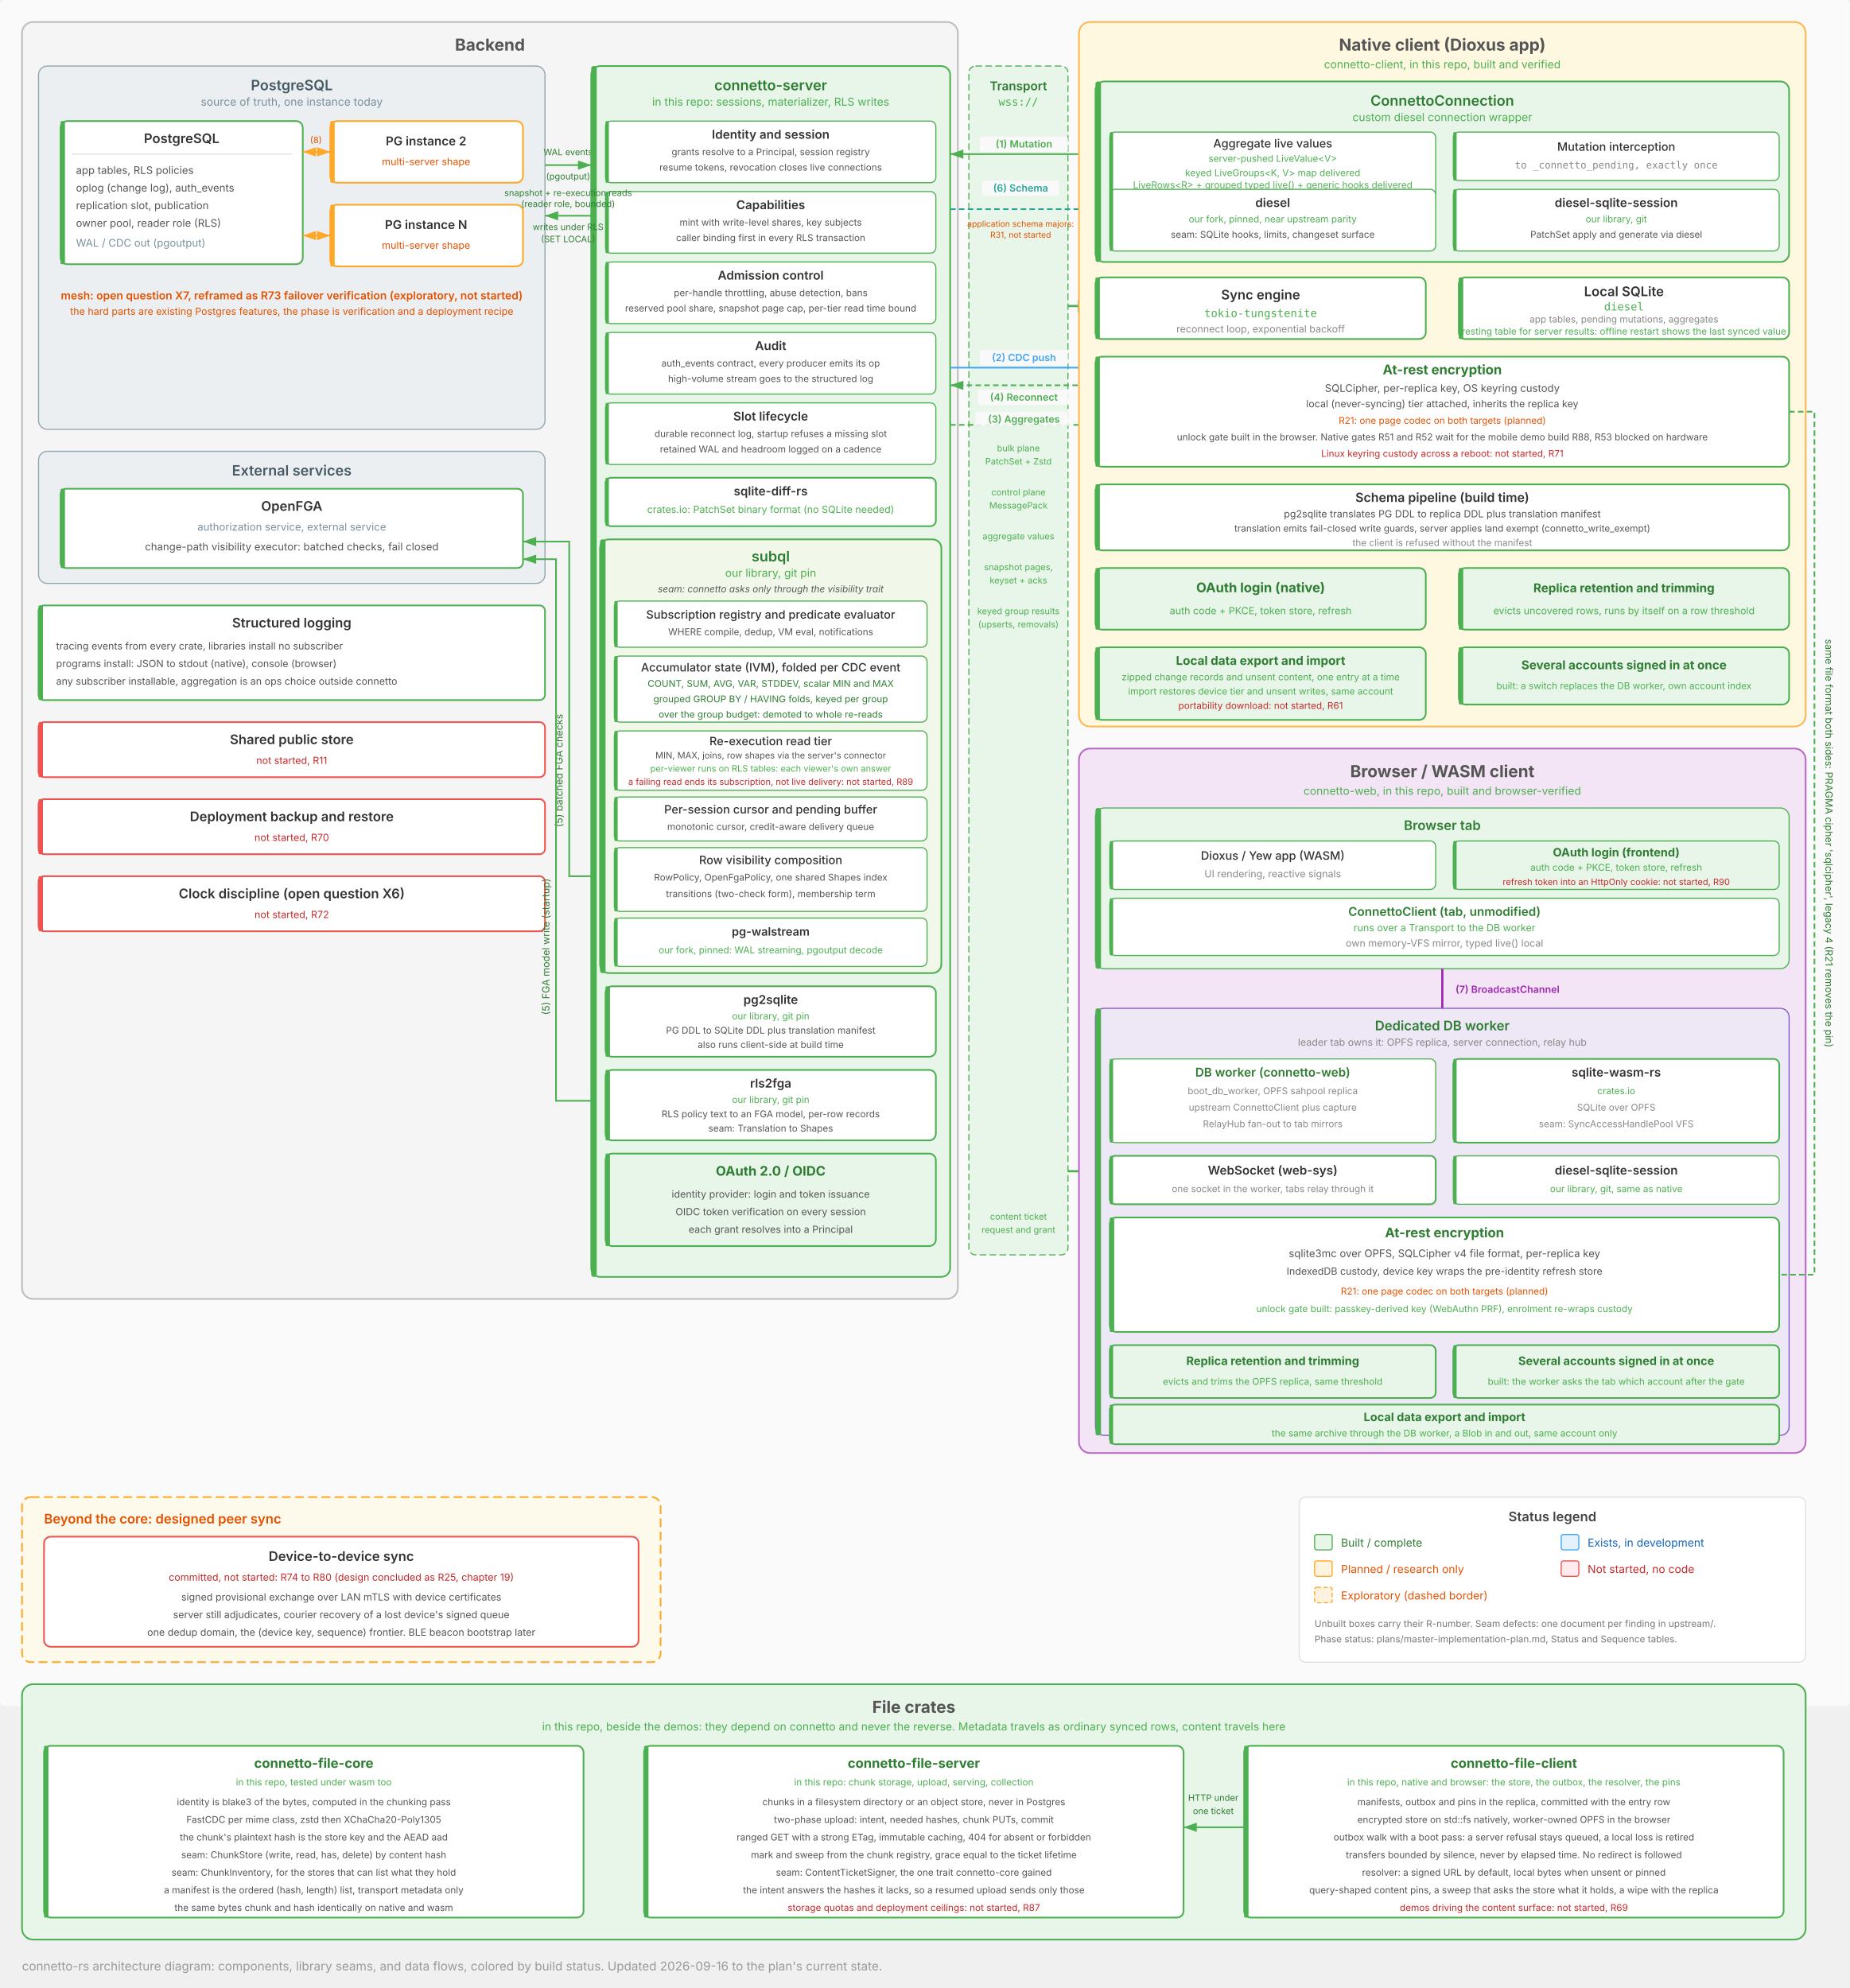
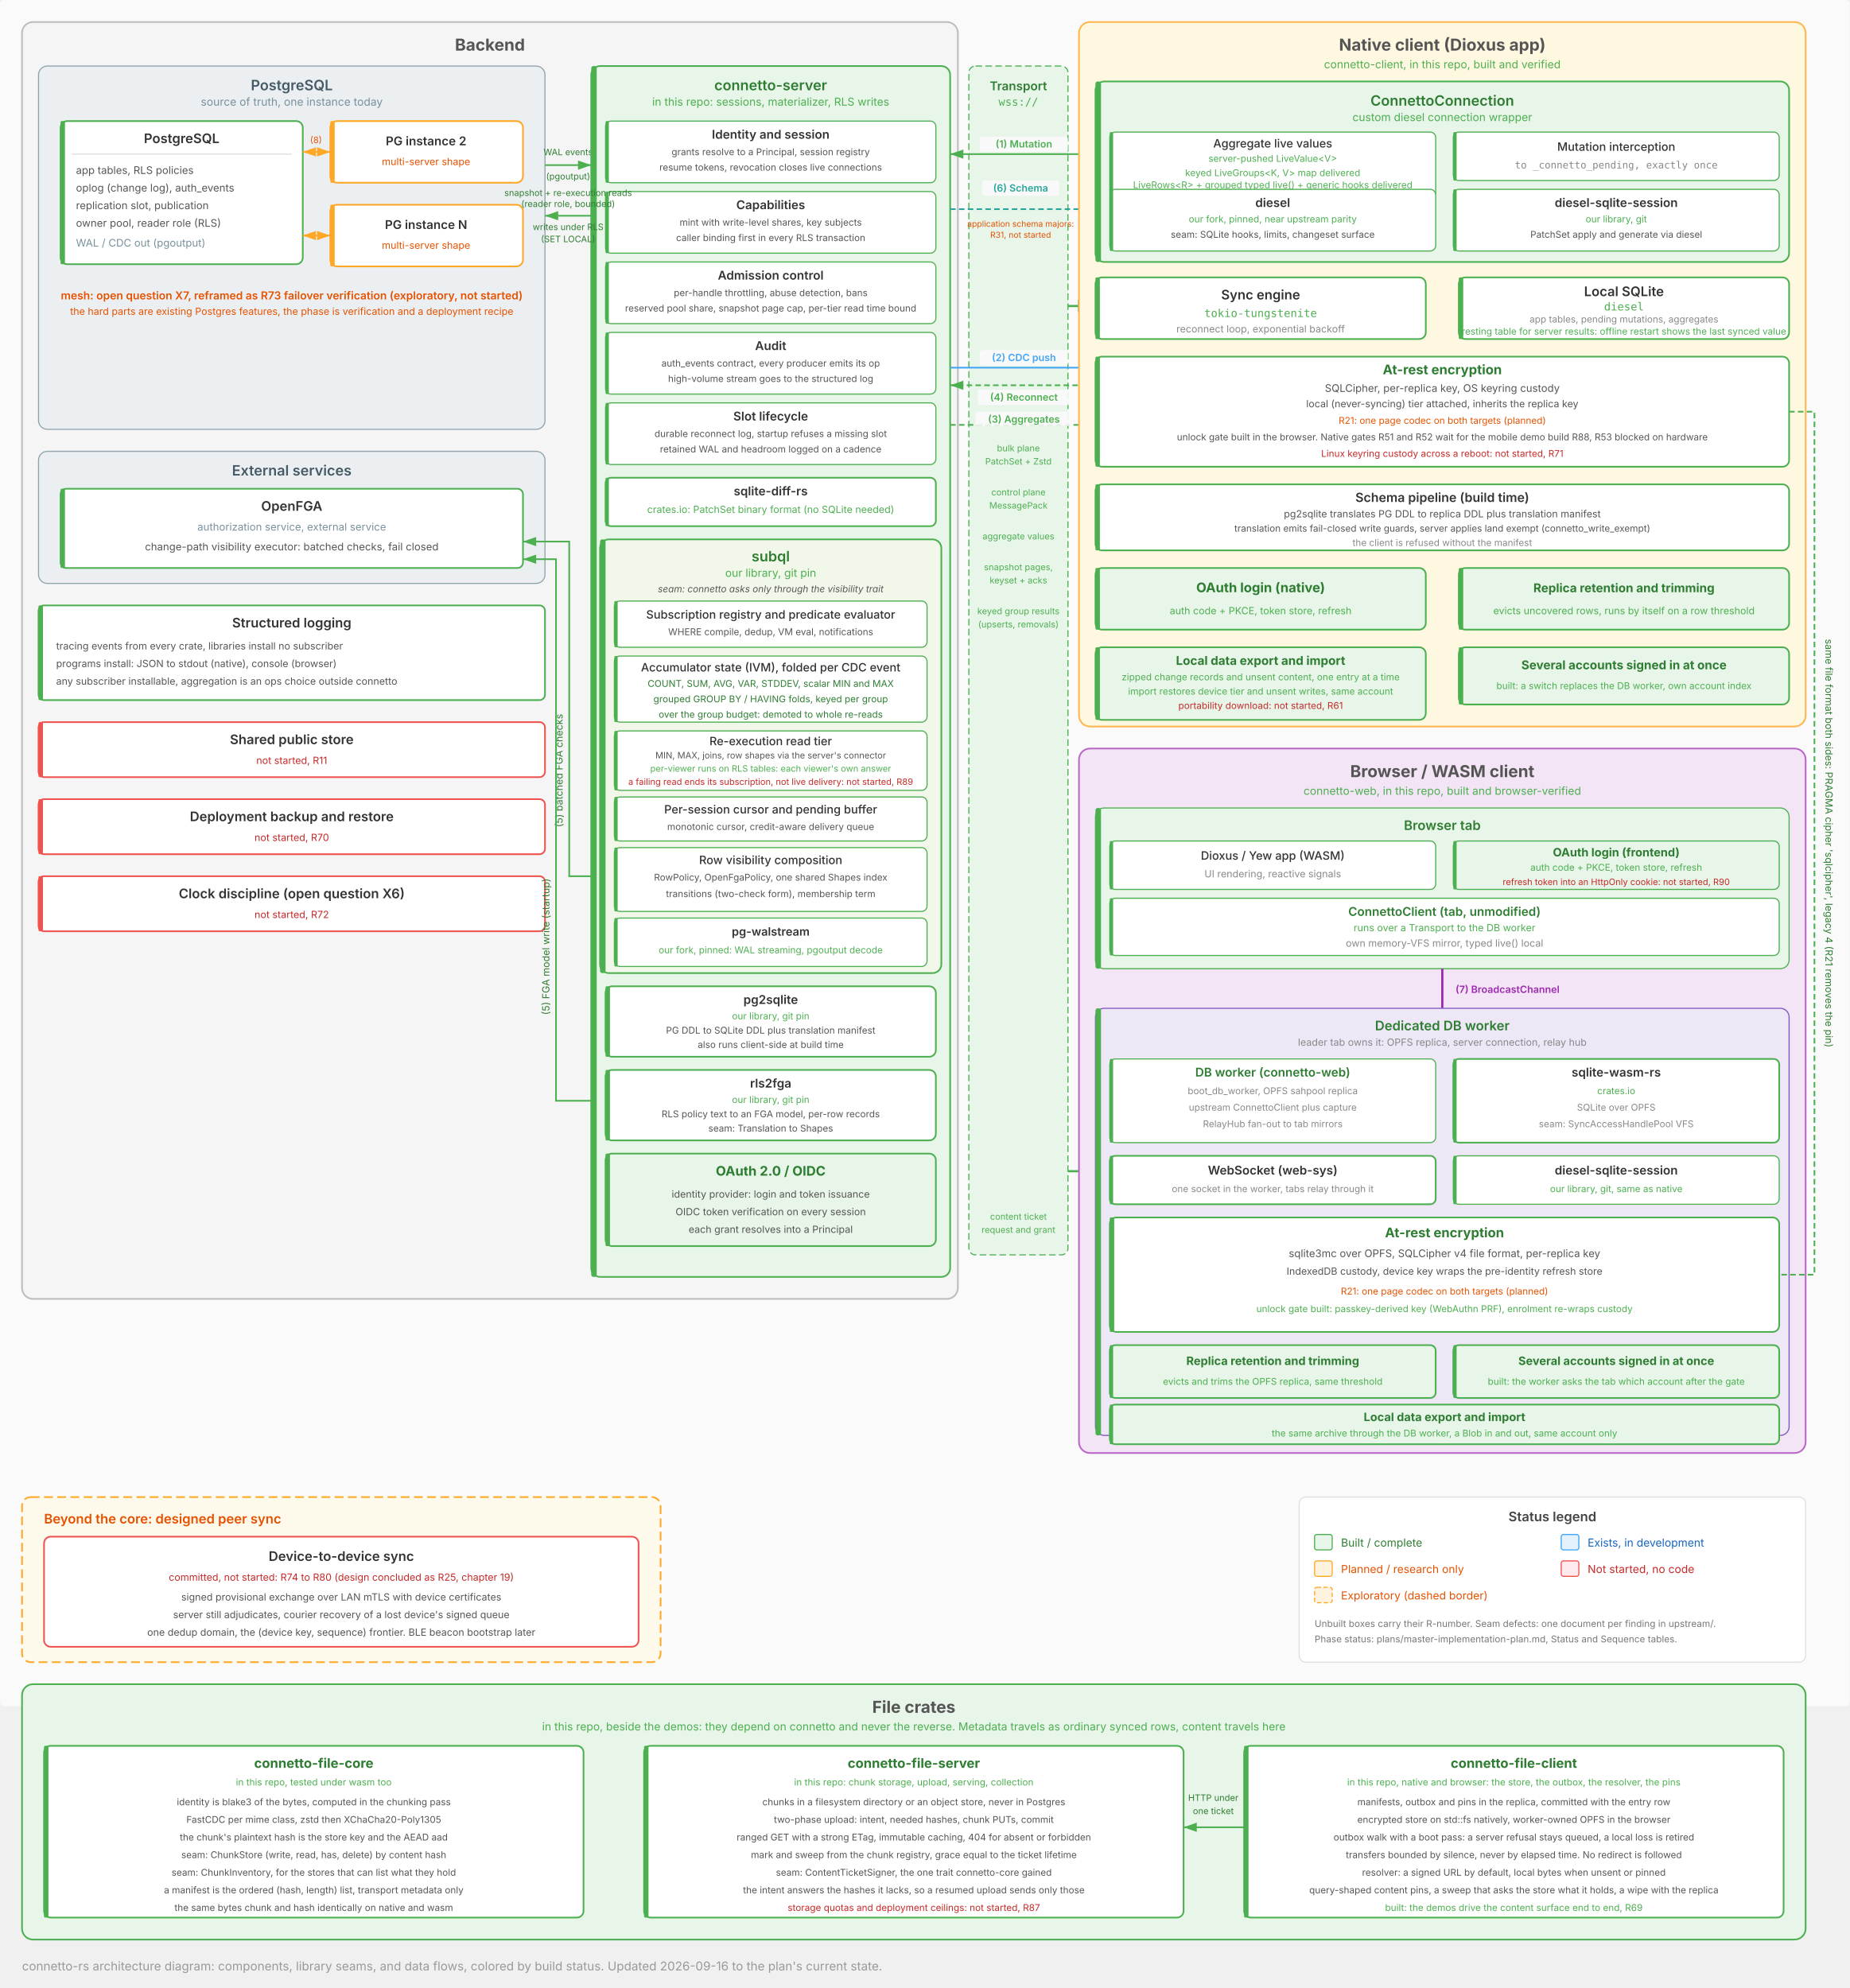
<svg xmlns="http://www.w3.org/2000/svg" viewBox="0 0 1680 1806" width="1680" height="1806" font-family="system-ui, -apple-system, 'Segoe UI', sans-serif" role="img" aria-labelledby="diagram-title diagram-desc" focusable="false">
  <defs>
    <marker id="arrow-green" viewBox="0 0 10 7" refX="10" refY="3.5" markerWidth="8" markerHeight="6" orient="auto-start-reverse">
      <polygon points="0 0, 10 3.5, 0 7" fill="#4CAF50" />
    </marker>
    <marker id="arrow-blue" viewBox="0 0 10 7" refX="10" refY="3.5" markerWidth="8" markerHeight="6" orient="auto-start-reverse">
      <polygon points="0 0, 10 3.5, 0 7" fill="#42A5F5" />
    </marker>
    <marker id="arrow-teal" viewBox="0 0 10 7" refX="10" refY="3.5" markerWidth="8" markerHeight="6" orient="auto-start-reverse">
      <polygon points="0 0, 10 3.5, 0 7" fill="#26A69A" />
    </marker>
    <marker id="arrow-orange" viewBox="0 0 10 7" refX="10" refY="3.5" markerWidth="8" markerHeight="6" orient="auto-start-reverse">
      <polygon points="0 0, 10 3.5, 0 7" fill="#FFA726" />
    </marker>
  </defs>
  <rect width="1680" height="1550" fill="#FAFAFA" rx="4" />
  <g id="backend-zone">
    <rect x="20" y="20" width="850" height="1160" rx="10" fill="#F5F5F5" stroke="#BDBDBD" stroke-width="1.5" />
    <text x="445" y="46" text-anchor="middle" font-size="15" font-weight="700" fill="#555">Backend</text>
    <rect x="35" y="60" width="460" height="330" rx="8" fill="#ECEFF1" stroke="#90A4AE" stroke-width="1" />
    <text x="265" y="82" text-anchor="middle" font-size="13" font-weight="600" fill="#455A64">PostgreSQL</text>
    <text x="265" y="96" text-anchor="middle" font-size="10" fill="#78909C">source of truth, one instance today</text>
    <g transform="translate(55, 110)">
      <rect width="220" height="130" rx="6" fill="#fff" stroke="#4CAF50" stroke-width="1.5" />
      <rect width="4" height="130" rx="1" fill="#4CAF50" />
      <text x="110" y="20" text-anchor="middle" font-size="12" font-weight="600" fill="#333">PostgreSQL</text>
      <line x1="10" y1="30" x2="210" y2="30" stroke="#E0E0E0" />
      <text x="14" y="48" font-size="9.5" fill="#555">app tables, RLS policies</text>
      <text x="14" y="64" font-size="9.5" fill="#555">oplog (change log), auth_events</text>
      <text x="14" y="80" font-size="9.5" fill="#555">replication slot, publication</text>
      <text x="14" y="96" font-size="9.5" fill="#555">owner pool, reader role (RLS)</text>
      <text x="14" y="114" font-size="9.5" fill="#78909C">WAL / CDC out (pgoutput)</text>
    </g>
    <g transform="translate(300, 110)">
      <rect width="175" height="56" rx="6" fill="#fff" stroke="#FFA726" stroke-width="1.5" />
      <rect width="4" height="56" rx="1" fill="#FFA726" />
      <text x="87" y="22" text-anchor="middle" font-size="11" font-weight="600" fill="#333">PG instance 2</text>
      <text x="87" y="40" text-anchor="middle" font-size="9" fill="#E65100">multi-server shape</text>
    </g>
    <g transform="translate(300, 186)">
      <rect width="175" height="56" rx="6" fill="#fff" stroke="#FFA726" stroke-width="1.5" />
      <rect width="4" height="56" rx="1" fill="#FFA726" />
      <text x="87" y="22" text-anchor="middle" font-size="11" font-weight="600" fill="#333">PG instance N</text>
      <text x="87" y="40" text-anchor="middle" font-size="9" fill="#E65100">multi-server shape</text>
    </g>
    <line x1="275" y1="138" x2="300" y2="138" stroke="#FFA726" stroke-width="1.5" marker-start="url(#arrow-orange)" marker-end="url(#arrow-orange)" />
    <line x1="275" y1="214" x2="300" y2="214" stroke="#FFA726" stroke-width="1.5" marker-start="url(#arrow-orange)" marker-end="url(#arrow-orange)" />
    <text x="287" y="130" text-anchor="middle" font-size="8" fill="#E65100">(8)</text>
    <text x="265" y="272" text-anchor="middle" font-size="10" font-weight="600" fill="#E65100">mesh: open question X7, reframed as R73 failover verification (exploratory, not started)</text>
    <text x="265" y="286" text-anchor="middle" font-size="9" fill="#E65100">the hard parts are existing Postgres features, the phase is verification and a deployment recipe</text>
    <line x1="495" y1="150" x2="537" y2="150" stroke="#4CAF50" stroke-width="1.5" marker-end="url(#arrow-green)" />
    <text x="516" y="141" text-anchor="middle" font-size="8" fill="#2E7D32">WAL events</text>
    <text x="516" y="163" text-anchor="middle" font-size="8" fill="#2E7D32">(pgoutput)</text>
    <line x1="537" y1="196" x2="495" y2="196" stroke="#4CAF50" stroke-width="1.5" marker-end="url(#arrow-green)" />
    <rect x="35" y="410" width="460" height="120" rx="8" fill="#ECEFF1" stroke="#90A4AE" stroke-width="1" />
    <text x="265" y="432" text-anchor="middle" font-size="13" font-weight="600" fill="#455A64">External services</text>
    <g transform="translate(55, 444)">
      <rect width="420" height="72" rx="5" fill="#fff" stroke="#4CAF50" stroke-width="1.5" />
      <rect width="4" height="72" rx="1" fill="#4CAF50" />
      <text x="210" y="20" text-anchor="middle" font-size="12" font-weight="600" fill="#333">OpenFGA</text>
      <text x="210" y="38" text-anchor="middle" font-size="9.5" fill="#78909C">authorization service, external service</text>
      <text x="210" y="56" text-anchor="middle" font-size="9.5" fill="#555">change-path visibility executor: batched checks, fail closed</text>
    </g>
    <g transform="translate(35, 550)">
      <rect width="460" height="86" rx="5" fill="#fff" stroke="#4CAF50" stroke-width="1.5" />
      <rect width="4" height="86" rx="1" fill="#4CAF50" />
      <text x="230" y="20" text-anchor="middle" font-size="12" font-weight="600" fill="#333">Structured logging</text>
      <text x="16" y="40" font-size="9" fill="#555">tracing events from every crate, libraries install no subscriber</text>
      <text x="16" y="56" font-size="9" fill="#555">programs install: JSON to stdout (native), console (browser)</text>
      <text x="16" y="72" font-size="9" fill="#555">any subscriber installable, aggregation is an ops choice outside connetto</text>
    </g>
    <g transform="translate(35, 656)">
      <rect width="460" height="50" rx="5" fill="#fff" stroke="#EF5350" stroke-width="1.5" />
      <rect width="4" height="50" rx="1" fill="#EF5350" />
      <text x="230" y="20" text-anchor="middle" font-size="12" font-weight="600" fill="#333">Shared public store</text>
      <text x="230" y="38" text-anchor="middle" font-size="9" fill="#C62828">not started, R11</text>
    </g>
    <g transform="translate(35, 726)">
      <rect width="460" height="50" rx="5" fill="#fff" stroke="#EF5350" stroke-width="1.5" />
      <rect width="4" height="50" rx="1" fill="#EF5350" />
      <text x="230" y="20" text-anchor="middle" font-size="12" font-weight="600" fill="#333">Deployment backup and restore</text>
      <text x="230" y="38" text-anchor="middle" font-size="9" fill="#C62828">not started, R70</text>
    </g>
    <g transform="translate(35, 796)">
      <rect width="460" height="50" rx="5" fill="#fff" stroke="#EF5350" stroke-width="1.5" />
      <rect width="4" height="50" rx="1" fill="#EF5350" />
      <text x="230" y="20" text-anchor="middle" font-size="12" font-weight="600" fill="#333">Clock discipline (open question X6)</text>
      <text x="230" y="38" text-anchor="middle" font-size="9" fill="#C62828">not started, R72</text>
    </g>
    <path d="M 545 796 L 517 796 L 517 492 L 475 492" fill="none" stroke="#4CAF50" stroke-width="1.5" marker-end="url(#arrow-green)" />
    <text x="511" y="700" text-anchor="middle" font-size="9" fill="#2E7D32" transform="rotate(-90 511 700)">(5) batched FGA checks</text>
    <path d="M 550 1000 L 505 1000 L 505 508 L 475 508" fill="none" stroke="#4CAF50" stroke-width="1.5" marker-end="url(#arrow-green)" />
    <text x="499" y="860" text-anchor="middle" font-size="9" fill="#2E7D32" transform="rotate(-90 499 860)">(5) FGA model write (startup)</text>
    <rect x="537" y="60" width="326" height="1100" rx="8" fill="#E8F5E9" stroke="#4CAF50" stroke-width="1.5" />
    <rect x="537" y="60" width="5" height="1100" rx="2" fill="#4CAF50" />
    <text x="700" y="82" text-anchor="middle" font-size="13" font-weight="600" fill="#2E7D32">connetto-server</text>
    <text x="700" y="96" text-anchor="middle" font-size="10" fill="#4CAF50">in this repo: sessions, materializer, RLS writes</text>
    <g transform="translate(550, 110)">
      <rect width="300" height="56" rx="5" fill="#fff" stroke="#4CAF50" stroke-width="1" />
      <rect width="3" height="56" rx="1" fill="#4CAF50" />
      <text x="150" y="16" text-anchor="middle" font-size="11" font-weight="600" fill="#333">Identity and session</text>
      <text x="150" y="31" text-anchor="middle" font-size="8.5" fill="#555">grants resolve to a Principal, session registry</text>
      <text x="150" y="45" text-anchor="middle" font-size="8.5" fill="#555">resume tokens, revocation closes live connections</text>
    </g>
    <g transform="translate(550, 174)">
      <rect width="300" height="56" rx="5" fill="#fff" stroke="#4CAF50" stroke-width="1" />
      <rect width="3" height="56" rx="1" fill="#4CAF50" />
      <text x="150" y="16" text-anchor="middle" font-size="11" font-weight="600" fill="#333">Capabilities</text>
      <text x="150" y="31" text-anchor="middle" font-size="8.5" fill="#555">mint with write-level shares, key subjects</text>
      <text x="150" y="45" text-anchor="middle" font-size="8.5" fill="#555">caller binding first in every RLS transaction</text>
    </g>
    <g transform="translate(550, 238)">
      <rect width="300" height="56" rx="5" fill="#fff" stroke="#4CAF50" stroke-width="1" />
      <rect width="3" height="56" rx="1" fill="#4CAF50" />
      <text x="150" y="16" text-anchor="middle" font-size="11" font-weight="600" fill="#333">Admission control</text>
      <text x="150" y="31" text-anchor="middle" font-size="8.5" fill="#555">per-handle throttling, abuse detection, bans</text>
      <text x="150" y="45" text-anchor="middle" font-size="8.5" fill="#555">reserved pool share, snapshot page cap, per-tier read time bound</text>
    </g>
    <g transform="translate(550, 302)">
      <rect width="300" height="56" rx="5" fill="#fff" stroke="#4CAF50" stroke-width="1" />
      <rect width="3" height="56" rx="1" fill="#4CAF50" />
      <text x="150" y="16" text-anchor="middle" font-size="11" font-weight="600" fill="#333">Audit</text>
      <text x="150" y="31" text-anchor="middle" font-size="8.5" fill="#555">auth_events contract, every producer emits its op</text>
      <text x="150" y="45" text-anchor="middle" font-size="8.5" fill="#555">high-volume stream goes to the structured log</text>
    </g>
    <g transform="translate(550, 366)">
      <rect width="300" height="56" rx="5" fill="#fff" stroke="#4CAF50" stroke-width="1" />
      <rect width="3" height="56" rx="1" fill="#4CAF50" />
      <text x="150" y="16" text-anchor="middle" font-size="11" font-weight="600" fill="#333">Slot lifecycle</text>
      <text x="150" y="31" text-anchor="middle" font-size="8.5" fill="#555">durable reconnect log, startup refuses a missing slot</text>
      <text x="150" y="45" text-anchor="middle" font-size="8.5" fill="#555">retained WAL and headroom logged on a cadence</text>
    </g>
    <g transform="translate(550, 434)">
      <rect width="300" height="44" rx="5" fill="#fff" stroke="#4CAF50" stroke-width="1.5" />
      <rect width="3" height="44" rx="1" fill="#4CAF50" />
      <text x="150" y="16" text-anchor="middle" font-size="11" font-weight="600" fill="#333">sqlite-diff-rs</text>
      <text x="150" y="32" text-anchor="middle" font-size="9" fill="#4CAF50">crates.io: PatchSet binary format (no SQLite needed)</text>
    </g>
    <rect x="545" y="490" width="310" height="394" rx="8" fill="#F1F8E9" stroke="#4CAF50" stroke-width="1.5" />
    <rect x="545" y="490" width="5" height="394" rx="2" fill="#4CAF50" />
    <text x="700" y="510" text-anchor="middle" font-size="13" font-weight="600" fill="#2E7D32">subql</text>
    <text x="700" y="524" text-anchor="middle" font-size="10" fill="#4CAF50">our library, git pin</text>
    <text x="700" y="538" text-anchor="middle" font-size="8.5" font-style="italic" fill="#555">seam: connetto asks only through the visibility trait</text>
    <g transform="translate(558, 546)">
      <rect width="284" height="42" rx="5" fill="#fff" stroke="#4CAF50" stroke-width="1" />
      <rect width="3" height="42" rx="1" fill="#4CAF50" />
      <text x="142" y="16" text-anchor="middle" font-size="10.5" font-weight="500" fill="#333">Subscription registry and predicate evaluator</text>
      <text x="142" y="31" text-anchor="middle" font-size="8.5" fill="#555">WHERE compile, dedup, VM eval, notifications</text>
    </g>
    <g transform="translate(558, 596)">
      <rect width="284" height="60" rx="5" fill="#fff" stroke="#4CAF50" stroke-width="1" />
      <rect width="3" height="60" rx="1" fill="#4CAF50" />
      <text x="142" y="14" text-anchor="middle" font-size="10.5" font-weight="500" fill="#333">Accumulator state (IVM), folded per CDC event</text>
      <text x="142" y="28" text-anchor="middle" font-size="8.5" fill="#2E7D32">COUNT, SUM, AVG, VAR, STDDEV, scalar MIN and MAX</text>
      <text x="142" y="42" text-anchor="middle" font-size="8.5" fill="#2E7D32">grouped GROUP BY / HAVING folds, keyed per group</text>
      <text x="142" y="56" text-anchor="middle" font-size="8.5" fill="#2E7D32">over the group budget: demoted to whole re-reads</text>
    </g>
    <g transform="translate(558, 664)">
      <rect width="284" height="54" rx="5" fill="#fff" stroke="#4CAF50" stroke-width="1" />
      <rect width="3" height="54" rx="1" fill="#4CAF50" />
      <text x="142" y="13" text-anchor="middle" font-size="10.5" font-weight="500" fill="#333">Re-execution read tier</text>
      <text x="142" y="25" text-anchor="middle" font-size="8" fill="#555">MIN, MAX, joins, row shapes via the server's connector</text>
      <text x="142" y="37" text-anchor="middle" font-size="8" fill="#4CAF50">per-viewer runs on RLS tables: each viewer's own answer</text>
      <text x="142" y="49" text-anchor="middle" font-size="8" fill="#C62828">a failing read ends its subscription, not live delivery: not started, R89</text>
    </g>
    <g transform="translate(558, 724)">
      <rect width="284" height="40" rx="5" fill="#fff" stroke="#4CAF50" stroke-width="1" />
      <rect width="3" height="40" rx="1" fill="#4CAF50" />
      <text x="142" y="15" text-anchor="middle" font-size="10.5" font-weight="500" fill="#333">Per-session cursor and pending buffer</text>
      <text x="142" y="30" text-anchor="middle" font-size="8.5" fill="#555">monotonic cursor, credit-aware delivery queue</text>
    </g>
    <g transform="translate(558, 770)">
      <rect width="284" height="58" rx="5" fill="#fff" stroke="#4CAF50" stroke-width="1" />
      <rect width="3" height="58" rx="1" fill="#4CAF50" />
      <text x="142" y="15" text-anchor="middle" font-size="10.5" font-weight="500" fill="#333">Row visibility composition</text>
      <text x="142" y="30" text-anchor="middle" font-size="8.5" fill="#555">RowPolicy, OpenFgaPolicy, one shared Shapes index</text>
      <text x="142" y="45" text-anchor="middle" font-size="8.5" fill="#555">transitions (two-check form), membership term</text>
    </g>
    <g transform="translate(558, 834)">
      <rect width="284" height="44" rx="5" fill="#fff" stroke="#4CAF50" stroke-width="1" />
      <rect width="3" height="44" rx="1" fill="#4CAF50" />
      <text x="142" y="16" text-anchor="middle" font-size="10.5" font-weight="600" fill="#333">pg-walstream</text>
      <text x="142" y="32" text-anchor="middle" font-size="8.5" fill="#4CAF50">our fork, pinned: WAL streaming, pgoutput decode</text>
    </g>
    <g transform="translate(550, 896)">
      <rect width="300" height="64" rx="6" fill="#fff" stroke="#4CAF50" stroke-width="1.5" />
      <rect width="4" height="64" rx="1" fill="#4CAF50" />
      <text x="150" y="16" text-anchor="middle" font-size="11" font-weight="600" fill="#333">pg2sqlite</text>
      <text x="150" y="30" text-anchor="middle" font-size="8.5" fill="#4CAF50">our library, git pin</text>
      <text x="150" y="43" text-anchor="middle" font-size="8.5" fill="#555">PG DDL to SQLite DDL plus translation manifest</text>
      <text x="150" y="56" text-anchor="middle" font-size="8.5" fill="#555">also runs client-side at build time</text>
    </g>
    <g transform="translate(550, 972)">
      <rect width="300" height="64" rx="6" fill="#fff" stroke="#4CAF50" stroke-width="1.5" />
      <rect width="4" height="64" rx="1" fill="#4CAF50" />
      <text x="150" y="16" text-anchor="middle" font-size="11" font-weight="600" fill="#333">rls2fga</text>
      <text x="150" y="30" text-anchor="middle" font-size="8.5" fill="#4CAF50">our library, git pin</text>
      <text x="150" y="43" text-anchor="middle" font-size="8.5" fill="#555">RLS policy text to an FGA model, per-row records</text>
      <text x="150" y="56" text-anchor="middle" font-size="8.5" fill="#555">seam: Translation to Shapes</text>
    </g>
    <g transform="translate(550, 1048)">
      <rect width="300" height="84" rx="6" fill="#E8F5E9" stroke="#4CAF50" stroke-width="1.5" />
      <rect width="4" height="84" rx="1" fill="#4CAF50" />
      <text x="150" y="20" text-anchor="middle" font-size="12" font-weight="700" fill="#2E7D32">OAuth 2.0 / OIDC</text>
      <text x="150" y="40" text-anchor="middle" font-size="9" fill="#555">identity provider: login and token issuance</text>
      <text x="150" y="56" text-anchor="middle" font-size="9" fill="#555">OIDC token verification on every session</text>
      <text x="150" y="72" text-anchor="middle" font-size="9" fill="#555">each grant resolves into a Principal</text>
    </g>
    <text x="516" y="178" text-anchor="middle" font-size="8" fill="#2E7D32">snapshot + re-execution reads</text>
    <text x="516" y="188" text-anchor="middle" font-size="8" fill="#2E7D32">(reader role, bounded)</text>
    <text x="516" y="209" text-anchor="middle" font-size="8" fill="#2E7D32">writes under RLS</text>
    <text x="516" y="220" text-anchor="middle" font-size="8" fill="#2E7D32">(SET LOCAL)</text>
  </g>
  <g id="transport-layer">
    <rect x="880" y="60" width="90" height="1080" rx="6" fill="#E8F5E9" stroke="#4CAF50" stroke-width="1" stroke-dasharray="6 3" />
    <text x="925" y="82" text-anchor="middle" font-size="11" font-weight="600" fill="#2E7D32">Transport</text>
    <text x="925" y="96" text-anchor="middle" font-size="10" font-family="monospace" fill="#4CAF50">wss://</text>
    <text x="925" y="1108" text-anchor="middle" font-size="8" fill="#4CAF50">content ticket</text>
    <text x="925" y="1120" text-anchor="middle" font-size="8" fill="#4CAF50">request and grant</text>
    <text x="925" y="410" text-anchor="middle" font-size="8" fill="#4CAF50">bulk plane</text>
    <text x="925" y="422" text-anchor="middle" font-size="8" fill="#4CAF50">PatchSet + Zstd</text>
    <text x="925" y="450" text-anchor="middle" font-size="8" fill="#4CAF50">control plane</text>
    <text x="925" y="462" text-anchor="middle" font-size="8" fill="#4CAF50">MessagePack</text>
    <text x="925" y="490" text-anchor="middle" font-size="8" fill="#4CAF50">aggregate values</text>
    <text x="925" y="518" text-anchor="middle" font-size="8" fill="#4CAF50">snapshot pages,</text>
    <text x="925" y="530" text-anchor="middle" font-size="8" fill="#4CAF50">keyset + acks</text>
    <text x="925" y="558" text-anchor="middle" font-size="8" fill="#4CAF50">keyed group results</text>
    <text x="925" y="570" text-anchor="middle" font-size="8" fill="#4CAF50">(upserts, removals)</text>
  </g>
  <g id="data-flow-arrows" font-size="9">
    <path d="M 995 140 L 863 140" fill="none" stroke="#4CAF50" stroke-width="1.5" marker-end="url(#arrow-green)" />
    <rect x="890" y="124" width="80" height="14" rx="2" fill="#FAFAFA" opacity="0.9" />
    <text x="930" y="134" text-anchor="middle" fill="#4CAF50" font-weight="600">(1) Mutation</text>
    <path d="M 863 190 L 995 190" fill="none" stroke="#26A69A" stroke-width="1.5" stroke-dasharray="5 3" marker-end="url(#arrow-teal)" />
    <rect x="892" y="164" width="70" height="14" rx="2" fill="#FAFAFA" opacity="0.9" />
    <text x="927" y="174" text-anchor="middle" fill="#26A69A" font-weight="600">(6) Schema</text>
    <text x="927" y="206" text-anchor="middle" font-size="7.5" fill="#E65100">application schema majors:</text>
    <text x="927" y="216" text-anchor="middle" font-size="7.5" fill="#E65100">R31, not started</text>
    <line x1="970" y1="278" x2="995" y2="278" stroke="#4CAF50" stroke-width="2" marker-end="url(#arrow-green)" />
    <path d="M 863 334 L 995 334" fill="none" stroke="#42A5F5" stroke-width="1.5" marker-end="url(#arrow-blue)" />
    <rect x="890" y="318" width="80" height="14" rx="2" fill="#FAFAFA" opacity="0.9" />
    <text x="930" y="328" text-anchor="middle" fill="#42A5F5" font-weight="600">(2) CDC push</text>
    <path d="M 995 350 L 863 350" fill="none" stroke="#4CAF50" stroke-width="1.5" stroke-dasharray="5 3" marker-end="url(#arrow-green)" />
    <rect x="888" y="354" width="84" height="14" rx="2" fill="#FAFAFA" opacity="0.9" />
    <text x="930" y="364" text-anchor="middle" fill="#4CAF50" font-weight="600">(4) Reconnect</text>
    <path d="M 863 386 L 995 386" fill="none" stroke="#4CAF50" stroke-width="1.5" stroke-dasharray="5 3" marker-end="url(#arrow-green)" />
    <rect x="886" y="374" width="88" height="13" rx="2" fill="#FAFAFA" opacity="0.9" />
    <text x="930" y="384" text-anchor="middle" fill="#4CAF50" font-weight="600">(3) Aggregates</text>
    <line x1="970" y1="1064" x2="1008" y2="1064" stroke="#4CAF50" stroke-width="2" marker-end="url(#arrow-green)" />
  </g>
  <g id="native-client-zone">
    <rect x="980" y="20" width="660" height="640" rx="10" fill="#FFF8E1" stroke="#FFB74D" stroke-width="1.5" />
    <text x="1310" y="46" text-anchor="middle" font-size="15" font-weight="700" fill="#555">Native client (Dioxus app)</text>
    <text x="1310" y="62" text-anchor="middle" font-size="10" fill="#4CAF50">connetto-client, in this repo, built and verified</text>
    <rect x="995" y="74" width="630" height="164" rx="8" fill="#E8F5E9" stroke="#4CAF50" stroke-width="1.5" />
    <rect x="995" y="74" width="5" height="164" rx="2" fill="#4CAF50" />
    <text x="1310" y="96" text-anchor="middle" font-size="13" font-weight="600" fill="#2E7D32">ConnettoConnection</text>
    <text x="1310" y="110" text-anchor="middle" font-size="10" fill="#4CAF50">custom diesel connection wrapper</text>
    <g transform="translate(1008, 120)">
      <rect width="296" height="60" rx="5" fill="#fff" stroke="#4CAF50" stroke-width="1" />
      <rect width="3" height="60" rx="1" fill="#4CAF50" />
      <text x="148" y="14" text-anchor="middle" font-size="10.5" font-weight="500" fill="#333">Aggregate live values</text>
      <text x="148" y="27" text-anchor="middle" font-size="8.5" fill="#4CAF50">server-pushed LiveValue&lt;V&gt;</text>
      <text x="148" y="40" text-anchor="middle" font-size="8.5" fill="#4CAF50">keyed LiveGroups&lt;K, V&gt; map delivered</text>
      <text x="148" y="51" text-anchor="middle" font-size="8.5" fill="#4CAF50">LiveRows&lt;R&gt; + grouped typed live() + generic hooks delivered</text>
    </g>
    <g transform="translate(1320, 120)">
      <rect width="296" height="44" rx="5" fill="#fff" stroke="#4CAF50" stroke-width="1" />
      <rect width="3" height="44" rx="1" fill="#4CAF50" />
      <text x="148" y="17" text-anchor="middle" font-size="10.5" font-weight="500" fill="#333">Mutation interception</text>
      <text x="148" y="33" text-anchor="middle" font-size="9" font-family="monospace" fill="#888">to _connetto_pending, exactly once</text>
    </g>
    <g transform="translate(1008, 172)">
      <rect width="296" height="56" rx="5" fill="#fff" stroke="#4CAF50" stroke-width="1" />
      <rect width="3" height="56" rx="1" fill="#4CAF50" />
      <text x="148" y="16" text-anchor="middle" font-size="11" font-weight="600" fill="#333">diesel</text>
      <text x="148" y="30" text-anchor="middle" font-size="8.5" fill="#4CAF50">our fork, pinned, near upstream parity</text>
      <text x="148" y="44" text-anchor="middle" font-size="8.5" fill="#555">seam: SQLite hooks, limits, changeset surface</text>
    </g>
    <g transform="translate(1320, 172)">
      <rect width="296" height="56" rx="5" fill="#fff" stroke="#4CAF50" stroke-width="1" />
      <rect width="3" height="56" rx="1" fill="#4CAF50" />
      <text x="148" y="16" text-anchor="middle" font-size="11" font-weight="600" fill="#333">diesel-sqlite-session</text>
      <text x="148" y="30" text-anchor="middle" font-size="8.5" fill="#4CAF50">our library, git</text>
      <text x="148" y="44" text-anchor="middle" font-size="8.5" fill="#555">PatchSet apply and generate via diesel</text>
    </g>
    <g transform="translate(995, 252)">
      <rect width="300" height="56" rx="6" fill="#fff" stroke="#4CAF50" stroke-width="1.5" />
      <rect width="4" height="56" rx="1" fill="#4CAF50" />
      <text x="150" y="20" text-anchor="middle" font-size="12" font-weight="600" fill="#333">Sync engine</text>
      <text x="150" y="36" text-anchor="middle" font-size="10" font-family="monospace" fill="#4CAF50">tokio-tungstenite</text>
      <text x="150" y="50" text-anchor="middle" font-size="9" fill="#888">reconnect loop, exponential backoff</text>
    </g>
    <g transform="translate(1325, 252)">
      <rect width="300" height="56" rx="6" fill="#fff" stroke="#4CAF50" stroke-width="1.5" />
      <rect width="4" height="56" rx="1" fill="#4CAF50" />
      <text x="150" y="17" text-anchor="middle" font-size="12" font-weight="600" fill="#333">Local SQLite</text>
      <text x="150" y="30" text-anchor="middle" font-size="10" font-family="monospace" fill="#4CAF50">diesel</text>
      <text x="150" y="41" text-anchor="middle" font-size="8.5" fill="#888">app tables, pending mutations, aggregates</text>
      <text x="150" y="52" text-anchor="middle" font-size="8.5" fill="#4CAF50">resting table for server results: offline restart shows the last synced value</text>
    </g>
    <g transform="translate(995, 324)">
      <rect width="630" height="100" rx="6" fill="#fff" stroke="#4CAF50" stroke-width="1.5" />
      <rect width="4" height="100" rx="1" fill="#4CAF50" />
      <text x="315" y="16" text-anchor="middle" font-size="12" font-weight="700" fill="#2E7D32">At-rest encryption</text>
      <text x="315" y="32" text-anchor="middle" font-size="9.5" fill="#555">SQLCipher, per-replica key, OS keyring custody</text>
      <text x="315" y="46" text-anchor="middle" font-size="9" fill="#555">local (never-syncing) tier attached, inherits the replica key</text>
      <text x="315" y="61" text-anchor="middle" font-size="8.5" fill="#E65100">R21: one page codec on both targets (planned)</text>
      <text x="315" y="76" text-anchor="middle" font-size="8.5" fill="#555">unlock gate built in the browser. Native gates R51 and R52 wait for the mobile demo build R88, R53 blocked on hardware</text>
      <text x="315" y="91" text-anchor="middle" font-size="8.5" fill="#C62828">Linux keyring custody across a reboot: not started, R71</text>
    </g>
    <g transform="translate(995, 440)">
      <rect width="630" height="60" rx="6" fill="#fff" stroke="#4CAF50" stroke-width="1.5" />
      <rect width="4" height="60" rx="1" fill="#4CAF50" />
      <text x="315" y="16" text-anchor="middle" font-size="11.5" font-weight="600" fill="#333">Schema pipeline (build time)</text>
      <text x="315" y="30" text-anchor="middle" font-size="9" fill="#555">pg2sqlite translates PG DDL to replica DDL plus translation manifest</text>
      <text x="315" y="43" text-anchor="middle" font-size="8.5" fill="#555">translation emits fail-closed write guards, server applies land exempt (connetto_write_exempt)</text>
      <text x="315" y="56" text-anchor="middle" font-size="8.5" fill="#888">the client is refused without the manifest</text>
    </g>
    <g transform="translate(995, 516)">
      <rect width="300" height="56" rx="6" fill="#E8F5E9" stroke="#4CAF50" stroke-width="1.5" />
      <rect width="4" height="56" rx="1" fill="#4CAF50" />
      <text x="150" y="22" text-anchor="middle" font-size="12" font-weight="700" fill="#2E7D32">OAuth login (native)</text>
      <text x="150" y="42" text-anchor="middle" font-size="9" fill="#4CAF50">auth code + PKCE, token store, refresh</text>
    </g>
    <g transform="translate(1325, 516)">
      <rect width="300" height="56" rx="6" fill="#E8F5E9" stroke="#4CAF50" stroke-width="1.5" />
      <rect width="4" height="56" rx="1" fill="#4CAF50" />
      <text x="150" y="22" text-anchor="middle" font-size="11" font-weight="700" fill="#2E7D32">Replica retention and trimming</text>
      <text x="150" y="42" text-anchor="middle" font-size="9" fill="#4CAF50">evicts uncovered rows, runs by itself on a row threshold</text>
    </g>
    <g transform="translate(995, 588)">
      <rect width="300" height="66" rx="6" fill="#E8F5E9" stroke="#4CAF50" stroke-width="1.5" />
      <rect width="4" height="66" rx="1" fill="#4CAF50" />
      <text x="150" y="16" text-anchor="middle" font-size="11" font-weight="700" fill="#2E7D32">Local data export and import</text>
      <text x="150" y="30" text-anchor="middle" font-size="8.5" fill="#4CAF50">zipped change records and unsent content, one entry at a time</text>
      <text x="150" y="43" text-anchor="middle" font-size="8.5" fill="#4CAF50">import restores device tier and unsent writes, same account</text>
      <text x="150" y="56" text-anchor="middle" font-size="8.5" fill="#C62828">portability download: not started, R61</text>
    </g>
    <g transform="translate(1325, 588)">
      <rect width="300" height="52" rx="6" fill="#E8F5E9" stroke="#4CAF50" stroke-width="1.5" />
      <rect width="4" height="52" rx="1" fill="#4CAF50" />
      <text x="150" y="20" text-anchor="middle" font-size="11" font-weight="700" fill="#2E7D32">Several accounts signed in at once</text>
      <text x="150" y="38" text-anchor="middle" font-size="8.5" fill="#4CAF50">built: a switch replaces the DB worker, own account index</text>
    </g>
  </g>
  <g id="wasm-client-zone">
    <rect x="980" y="680" width="660" height="640" rx="10" fill="#F3E5F5" stroke="#BA68C8" stroke-width="1.5" />
    <text x="1310" y="706" text-anchor="middle" font-size="15" font-weight="700" fill="#555">Browser / WASM client</text>
    <text x="1310" y="722" text-anchor="middle" font-size="10" fill="#4CAF50">connetto-web, in this repo, built and browser-verified</text>
    <rect x="995" y="734" width="630" height="146" rx="8" fill="#E8F5E9" stroke="#4CAF50" stroke-width="1" />
    <rect x="995" y="734" width="5" height="146" rx="2" fill="#4CAF50" />
    <text x="1310" y="754" text-anchor="middle" font-size="12" font-weight="600" fill="#2E7D32">Browser tab</text>
    <g transform="translate(1008, 764)">
      <rect width="296" height="44" rx="5" fill="#fff" stroke="#4CAF50" stroke-width="1" />
      <rect width="3" height="44" rx="1" fill="#4CAF50" />
      <text x="148" y="17" text-anchor="middle" font-size="10.5" font-weight="500" fill="#333">Dioxus / Yew app (WASM)</text>
      <text x="148" y="33" text-anchor="middle" font-size="9" fill="#888">UI rendering, reactive signals</text>
    </g>
    <g transform="translate(1320, 764)">
      <rect width="296" height="44" rx="5" fill="#E8F5E9" stroke="#4CAF50" stroke-width="1" />
      <rect width="3" height="44" rx="1" fill="#4CAF50" />
      <text x="148" y="14" text-anchor="middle" font-size="10.5" font-weight="700" fill="#2E7D32">OAuth login (frontend)</text>
      <text x="148" y="27" text-anchor="middle" font-size="8.5" fill="#4CAF50">auth code + PKCE, token store, refresh</text>
      <text x="148" y="40" text-anchor="middle" font-size="8" fill="#C62828">refresh token into an HttpOnly cookie: not started, R90</text>
    </g>
    <g transform="translate(1008, 816)">
      <rect width="608" height="52" rx="5" fill="#fff" stroke="#4CAF50" stroke-width="1" />
      <rect width="3" height="52" rx="1" fill="#4CAF50" />
      <text x="304" y="16" text-anchor="middle" font-size="11" font-weight="600" fill="#2E7D32">ConnettoClient (tab, unmodified)</text>
      <text x="304" y="30" text-anchor="middle" font-size="9" fill="#4CAF50">runs over a Transport to the DB worker</text>
      <text x="304" y="44" text-anchor="middle" font-size="9" fill="#888">own memory-VFS mirror, typed live() local</text>
    </g>
    <line x1="1310" y1="880" x2="1310" y2="916" stroke="#9C27B0" stroke-width="2" />
    <text x="1322" y="902" font-size="9" font-weight="600" fill="#9C27B0">(7) BroadcastChannel</text>
    <rect x="995" y="916" width="630" height="388" rx="8" fill="#EDE7F6" stroke="#7E57C2" stroke-width="1" />
    <rect x="995" y="916" width="5" height="388" rx="2" fill="#4CAF50" />
    <text x="1310" y="936" text-anchor="middle" font-size="12" font-weight="600" fill="#2E7D32">Dedicated DB worker</text>
    <text x="1310" y="950" text-anchor="middle" font-size="9" fill="#888">leader tab owns it: OPFS replica, server connection, relay hub</text>
    <g transform="translate(1008, 962)">
      <rect width="296" height="76" rx="5" fill="#fff" stroke="#4CAF50" stroke-width="1" />
      <rect width="3" height="76" rx="1" fill="#4CAF50" />
      <text x="148" y="16" text-anchor="middle" font-size="11" font-weight="600" fill="#2E7D32">DB worker (connetto-web)</text>
      <text x="148" y="32" text-anchor="middle" font-size="8.5" fill="#888">boot_db_worker, OPFS sahpool replica</text>
      <text x="148" y="47" text-anchor="middle" font-size="8.5" fill="#888">upstream ConnettoClient plus capture</text>
      <text x="148" y="62" text-anchor="middle" font-size="8.5" fill="#888">RelayHub fan-out to tab mirrors</text>
    </g>
    <g transform="translate(1320, 962)">
      <rect width="296" height="76" rx="5" fill="#fff" stroke="#4CAF50" stroke-width="1.5" />
      <rect width="3" height="76" rx="1" fill="#4CAF50" />
      <text x="148" y="16" text-anchor="middle" font-size="11" font-weight="600" fill="#333">sqlite-wasm-rs</text>
      <text x="148" y="32" text-anchor="middle" font-size="8.5" fill="#4CAF50">crates.io</text>
      <text x="148" y="47" text-anchor="middle" font-size="8.5" fill="#888">SQLite over OPFS</text>
      <text x="148" y="62" text-anchor="middle" font-size="8.5" fill="#888">seam: SyncAccessHandlePool VFS</text>
    </g>
    <g transform="translate(1008, 1050)">
      <rect width="296" height="44" rx="5" fill="#fff" stroke="#4CAF50" stroke-width="1.5" />
      <rect width="3" height="44" rx="1" fill="#4CAF50" />
      <text x="148" y="17" text-anchor="middle" font-size="11" font-weight="600" fill="#333">WebSocket (web-sys)</text>
      <text x="148" y="33" text-anchor="middle" font-size="8.5" fill="#888">one socket in the worker, tabs relay through it</text>
    </g>
    <g transform="translate(1320, 1050)">
      <rect width="296" height="44" rx="5" fill="#fff" stroke="#4CAF50" stroke-width="1" />
      <rect width="3" height="44" rx="1" fill="#4CAF50" />
      <text x="148" y="17" text-anchor="middle" font-size="11" font-weight="600" fill="#333">diesel-sqlite-session</text>
      <text x="148" y="33" text-anchor="middle" font-size="8.5" fill="#4CAF50">our library, git, same as native</text>
    </g>
    <g transform="translate(1008, 1106)">
      <rect width="608" height="104" rx="6" fill="#fff" stroke="#4CAF50" stroke-width="1.5" />
      <rect width="4" height="104" rx="1" fill="#4CAF50" />
      <text x="304" y="18" text-anchor="middle" font-size="12" font-weight="700" fill="#2E7D32">At-rest encryption</text>
      <text x="304" y="36" text-anchor="middle" font-size="9.5" fill="#555">sqlite3mc over OPFS, SQLCipher v4 file format, per-replica key</text>
      <text x="304" y="52" text-anchor="middle" font-size="9" fill="#555">IndexedDB custody, device key wraps the pre-identity refresh store</text>
      <text x="304" y="70" text-anchor="middle" font-size="8.5" fill="#E65100">R21: one page codec on both targets (planned)</text>
      <text x="304" y="86" text-anchor="middle" font-size="8.5" fill="#4CAF50">unlock gate built: passkey-derived key (WebAuthn PRF), enrolment re-wraps custody</text>
    </g>
    <g transform="translate(1008, 1222)">
      <rect width="296" height="48" rx="5" fill="#E8F5E9" stroke="#4CAF50" stroke-width="1.5" />
      <rect width="3" height="48" rx="1" fill="#4CAF50" />
      <text x="148" y="18" text-anchor="middle" font-size="10.5" font-weight="700" fill="#2E7D32">Replica retention and trimming</text>
      <text x="148" y="36" text-anchor="middle" font-size="8.5" fill="#4CAF50">evicts and trims the OPFS replica, same threshold</text>
    </g>
    <g transform="translate(1320, 1222)">
      <rect width="296" height="48" rx="5" fill="#E8F5E9" stroke="#4CAF50" stroke-width="1.5" />
      <rect width="3" height="48" rx="1" fill="#4CAF50" />
      <text x="148" y="18" text-anchor="middle" font-size="10.5" font-weight="700" fill="#2E7D32">Several accounts signed in at once</text>
      <text x="148" y="36" text-anchor="middle" font-size="8.5" fill="#4CAF50">built: the worker asks the tab which account after the gate</text>
    </g>
    <g transform="translate(1008, 1276)">
      <rect width="608" height="36" rx="5" fill="#E8F5E9" stroke="#4CAF50" stroke-width="1.5" />
      <rect width="3" height="36" rx="1" fill="#4CAF50" />
      <text x="304" y="15" text-anchor="middle" font-size="10.5" font-weight="700" fill="#2E7D32">Local data export and import</text>
      <text x="304" y="29" text-anchor="middle" font-size="8.5" fill="#4CAF50">the same archive through the DB worker, a Blob in and out, same account only</text>
    </g>
  </g>
  <path d="M 1625 374 L 1648 374 L 1648 1158 L 1616 1158" fill="none" stroke="#4CAF50" stroke-width="1.5" stroke-dasharray="5 3" />
  <text x="1658" y="766" text-anchor="middle" font-size="9" fill="#2E7D32" transform="rotate(90 1658 766)">same file format both sides: PRAGMA cipher 'sqlcipher', legacy 4 (R21 removes the pin)</text>
  <g id="exploratory-strip">
    <rect x="20" y="1360" width="580" height="150" rx="8" fill="#FFF8E1" fill-opacity="0.6" stroke="#FFA726" stroke-width="1.5" stroke-dasharray="8 4" />
    <text x="40" y="1384" font-size="12" font-weight="600" fill="#E65100">Beyond the core: designed peer sync</text>
    <g transform="translate(40, 1396)">
      <rect width="540" height="100" rx="6" fill="#fff" stroke="#EF5350" stroke-width="1.5" />
      <text x="270" y="22" text-anchor="middle" font-size="12" font-weight="600" fill="#333">Device-to-device sync</text>
      <text x="270" y="40" text-anchor="middle" font-size="9" fill="#C62828">committed, not started: R74 to R80 (design concluded as R25, chapter 19)</text>
      <text x="270" y="58" text-anchor="middle" font-size="9" fill="#555">signed provisional exchange over LAN mTLS with device certificates</text>
      <text x="270" y="74" text-anchor="middle" font-size="9" fill="#555">server still adjudicates, courier recovery of a lost device's signed queue</text>
      <text x="270" y="90" text-anchor="middle" font-size="9" fill="#555">one dedup domain, the (device key, sequence) frontier. BLE beacon bootstrap later</text>
    </g>
  </g>
  <g id="file-crates-zone">
    <rect x="20" y="1530" width="1620" height="232" rx="10" fill="#E8F5E9" stroke="#4CAF50" stroke-width="1.5" />
    <text x="830" y="1556" text-anchor="middle" font-size="15" font-weight="700" fill="#555">File crates</text>
    <text x="830" y="1572" text-anchor="middle" font-size="10" fill="#4CAF50">in this repo, beside the demos: they depend on connetto and never the reverse. Metadata travels as ordinary synced rows, content travels here</text>
    <g transform="translate(40, 1586)">
      <rect width="490" height="156" rx="6" fill="#fff" stroke="#4CAF50" stroke-width="1.5" />
      <rect width="4" height="156" rx="1" fill="#4CAF50" />
      <text x="245" y="20" text-anchor="middle" font-size="12" font-weight="700" fill="#2E7D32">connetto-file-core</text>
      <text x="245" y="36" text-anchor="middle" font-size="8.5" fill="#4CAF50">in this repo, tested under wasm too</text>
      <text x="245" y="54" text-anchor="middle" font-size="8.5" fill="#555">identity is blake3 of the bytes, computed in the chunking pass</text>
      <text x="245" y="70" text-anchor="middle" font-size="8.5" fill="#555">FastCDC per mime class, zstd then XChaCha20-Poly1305</text>
      <text x="245" y="86" text-anchor="middle" font-size="8.5" fill="#555">the chunk's plaintext hash is the store key and the AEAD aad</text>
      <text x="245" y="102" text-anchor="middle" font-size="8.5" fill="#555">seam: ChunkStore (write, read, has, delete) by content hash</text>
      <text x="245" y="118" text-anchor="middle" font-size="8.5" fill="#555">seam: ChunkInventory, for the stores that can list what they hold</text>
      <text x="245" y="134" text-anchor="middle" font-size="8.5" fill="#555">a manifest is the ordered (hash, length) list, transport metadata only</text>
      <text x="245" y="150" text-anchor="middle" font-size="8.5" fill="#555">the same bytes chunk and hash identically on native and wasm</text>
    </g>
    <g transform="translate(585, 1586)">
      <rect width="490" height="156" rx="6" fill="#fff" stroke="#4CAF50" stroke-width="1.5" />
      <rect width="4" height="156" rx="1" fill="#4CAF50" />
      <text x="245" y="20" text-anchor="middle" font-size="12" font-weight="700" fill="#2E7D32">connetto-file-server</text>
      <text x="245" y="36" text-anchor="middle" font-size="8.5" fill="#4CAF50">in this repo: chunk storage, upload, serving, collection</text>
      <text x="245" y="54" text-anchor="middle" font-size="8.5" fill="#555">chunks in a filesystem directory or an object store, never in Postgres</text>
      <text x="245" y="70" text-anchor="middle" font-size="8.5" fill="#555">two-phase upload: intent, needed hashes, chunk PUTs, commit</text>
      <text x="245" y="86" text-anchor="middle" font-size="8.5" fill="#555">ranged GET with a strong ETag, immutable caching, 404 for absent or forbidden</text>
      <text x="245" y="102" text-anchor="middle" font-size="8.5" fill="#555">mark and sweep from the chunk registry, grace equal to the ticket lifetime</text>
      <text x="245" y="118" text-anchor="middle" font-size="8.5" fill="#555">seam: ContentTicketSigner, the one trait connetto-core gained</text>
      <text x="245" y="134" text-anchor="middle" font-size="8.5" fill="#555">the intent answers the hashes it lacks, so a resumed upload sends only those</text>
      <text x="245" y="150" text-anchor="middle" font-size="8.5" fill="#C62828">storage quotas and deployment ceilings: not started, R87</text>
    </g>
    <g transform="translate(1130, 1586)">
      <rect width="490" height="156" rx="6" fill="#fff" stroke="#4CAF50" stroke-width="1.5" />
      <rect width="4" height="156" rx="1" fill="#4CAF50" />
      <text x="245" y="20" text-anchor="middle" font-size="12" font-weight="700" fill="#2E7D32">connetto-file-client</text>
      <text x="245" y="36" text-anchor="middle" font-size="8.5" fill="#4CAF50">in this repo, native and browser: the store, the outbox, the resolver, the pins</text>
      <text x="245" y="54" text-anchor="middle" font-size="8.5" fill="#555">manifests, outbox and pins in the replica, committed with the entry row</text>
      <text x="245" y="70" text-anchor="middle" font-size="8.5" fill="#555">encrypted store on std::fs natively, worker-owned OPFS in the browser</text>
      <text x="245" y="86" text-anchor="middle" font-size="8.5" fill="#555">outbox walk with a boot pass: a server refusal stays queued, a local loss is retired</text>
      <text x="245" y="102" text-anchor="middle" font-size="8.5" fill="#555">transfers bounded by silence, never by elapsed time. No redirect is followed</text>
      <text x="245" y="118" text-anchor="middle" font-size="8.5" fill="#555">resolver: a signed URL by default, local bytes when unsent or pinned</text>
      <text x="245" y="134" text-anchor="middle" font-size="8.5" fill="#555">query-shaped content pins, a sweep that asks the store what it holds, a wipe with the replica</text>
-       <text x="245" y="150" text-anchor="middle" font-size="8.5" fill="#C62828">demos driving the content surface: not started, R69</text>
+       <text x="245" y="150" text-anchor="middle" font-size="8.5" fill="#4CAF50">built: the demos drive the content surface end to end, R69</text>
    </g>
    <path d="M 1130 1660 L 1075 1660" fill="none" stroke="#4CAF50" stroke-width="1.5" marker-end="url(#arrow-green)" />
    <text x="1102" y="1636" text-anchor="middle" font-size="8" fill="#2E7D32">HTTP under</text>
    <text x="1102" y="1648" text-anchor="middle" font-size="8" fill="#2E7D32">one ticket</text>
  </g>
  <g id="status-legend" transform="translate(1180, 1360)">
    <rect width="460" height="150" rx="6" fill="#fff" stroke="#E0E0E0" stroke-width="1" />
    <text x="230" y="22" text-anchor="middle" font-size="12" font-weight="600" fill="#444">Status legend</text>
    <g transform="translate(14, 34)">
      <rect width="16" height="14" rx="2" fill="#E8F5E9" stroke="#4CAF50" />
      <text x="24" y="11" font-size="10" fill="#2E7D32">Built / complete</text>
    </g>
    <g transform="translate(238, 34)">
      <rect width="16" height="14" rx="2" fill="#E3F2FD" stroke="#42A5F5" />
      <text x="24" y="11" font-size="10" fill="#1565C0">Exists, in development</text>
    </g>
    <g transform="translate(14, 58)">
      <rect width="16" height="14" rx="2" fill="#FFF3E0" stroke="#FFA726" />
      <text x="24" y="11" font-size="10" fill="#E65100">Planned / research only</text>
    </g>
    <g transform="translate(238, 58)">
      <rect width="16" height="14" rx="2" fill="#FFEBEE" stroke="#EF5350" />
      <text x="24" y="11" font-size="10" fill="#C62828">Not started, no code</text>
    </g>
    <g transform="translate(14, 82)">
      <rect width="16" height="14" rx="2" fill="#FFF3E0" stroke="#FFA726" stroke-dasharray="4 2" />
      <text x="24" y="11" font-size="10" fill="#E65100">Exploratory (dashed border)</text>
    </g>
    <text x="14" y="118" font-size="8.5" fill="#777">Unbuilt boxes carry their R-number. Seam defects: one document per finding in upstream/.</text>
    <text x="14" y="132" font-size="8.5" fill="#777">Phase status: plans/master-implementation-plan.md, Status and Sequence tables.</text>
  </g>
  <text x="20" y="1790" font-size="11" fill="#999">connetto-rs architecture diagram: components, library seams, and data flows, colored by build status. Updated 2026-09-16 to the plan's current state.</text>
</svg>
